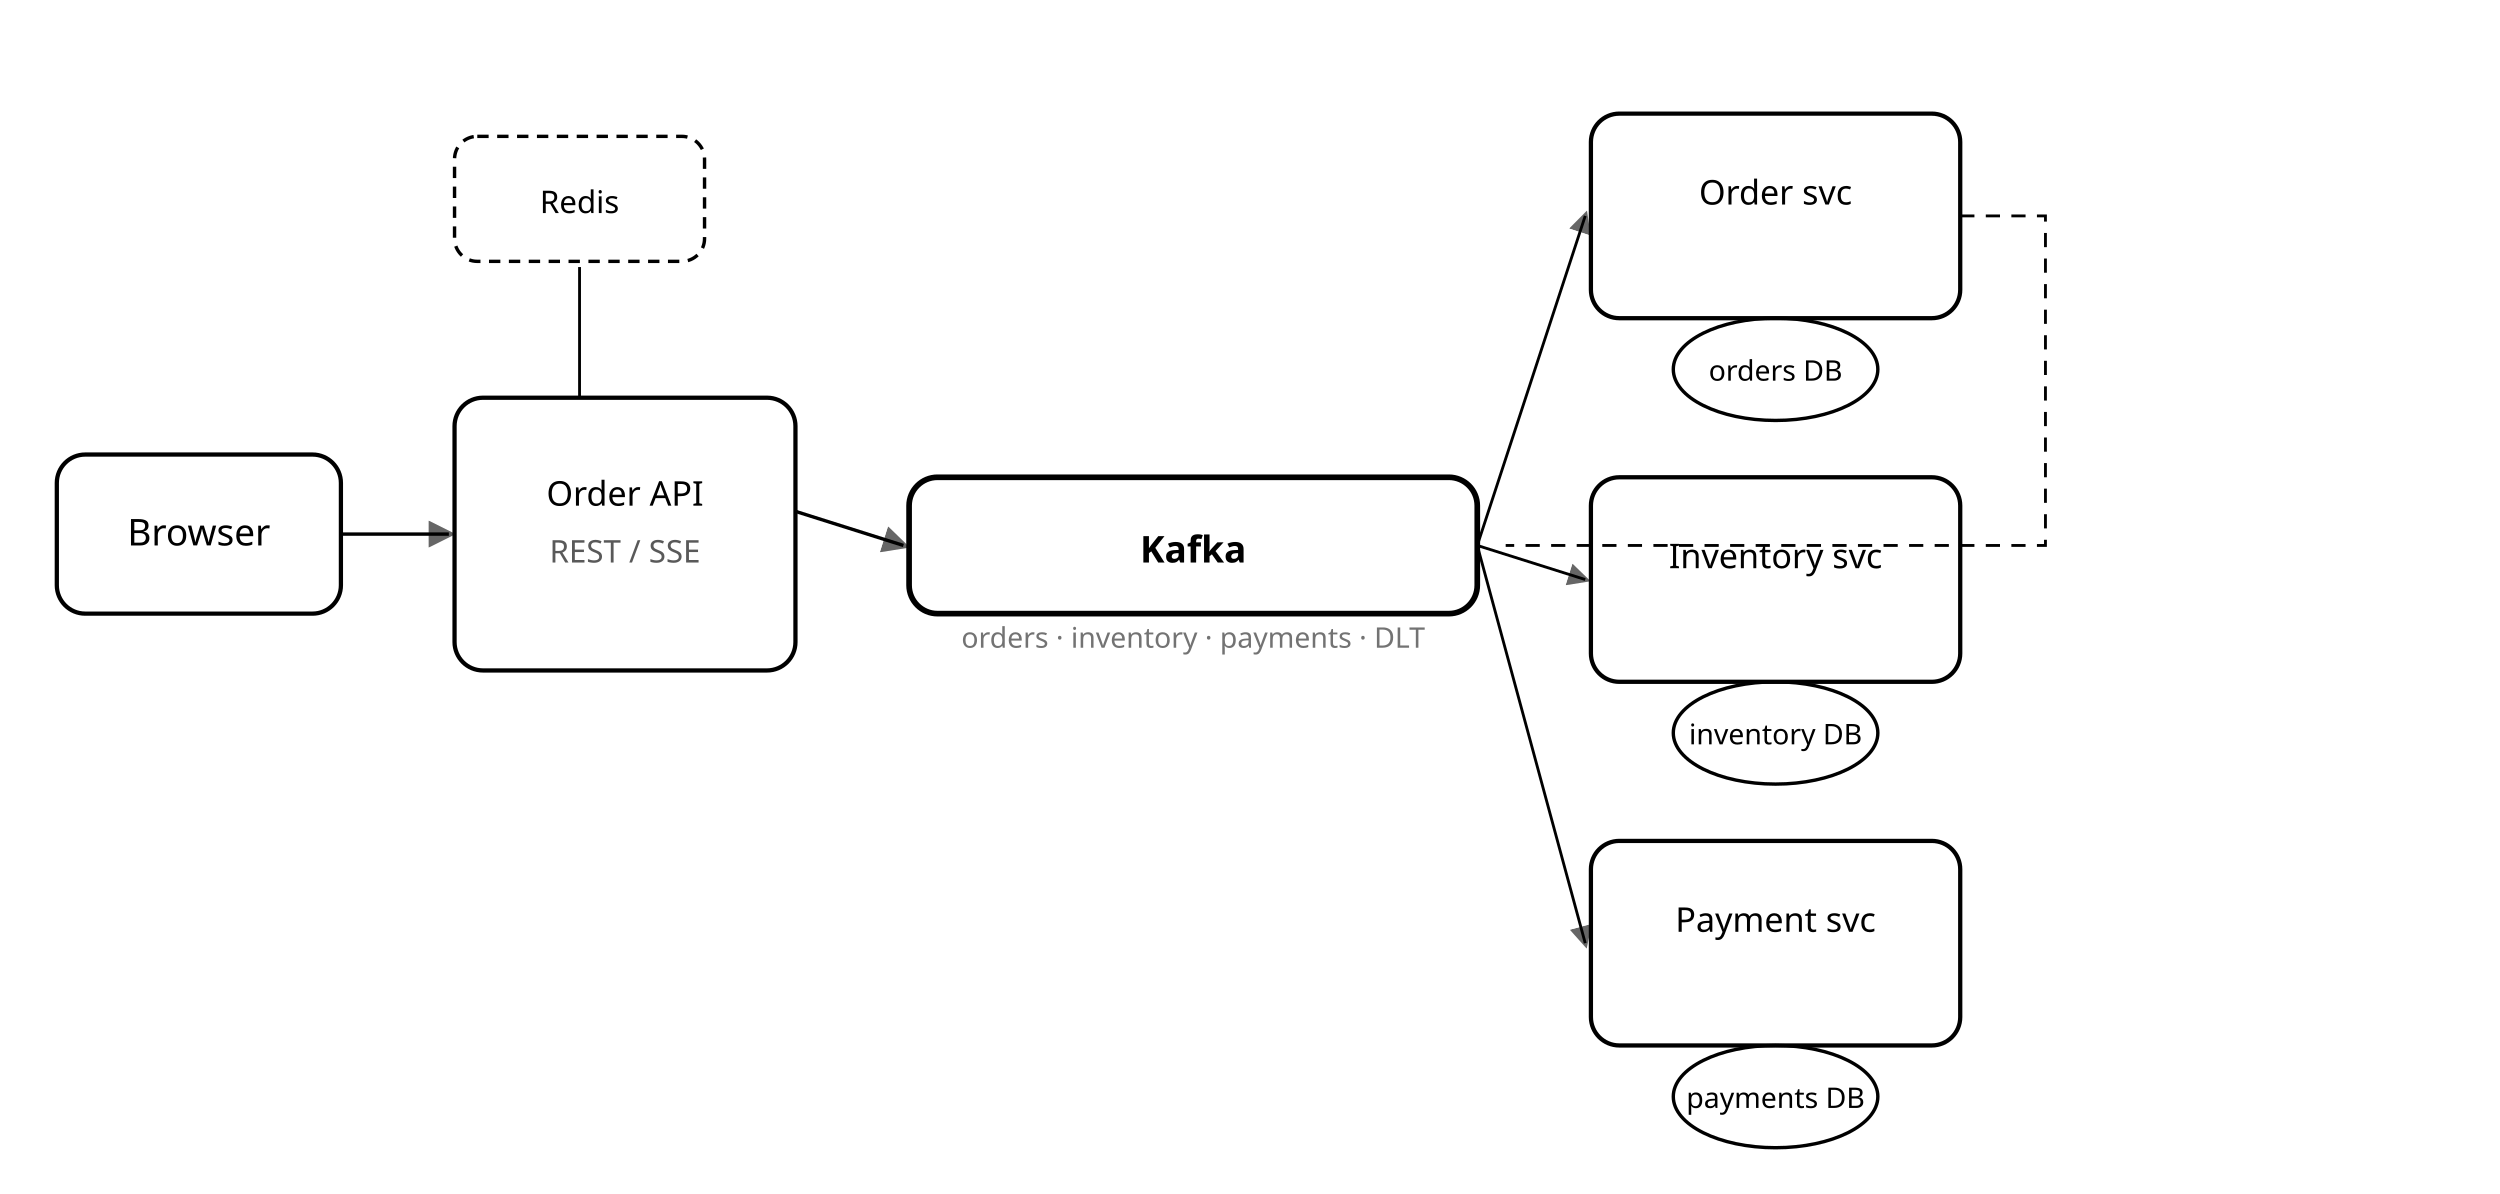
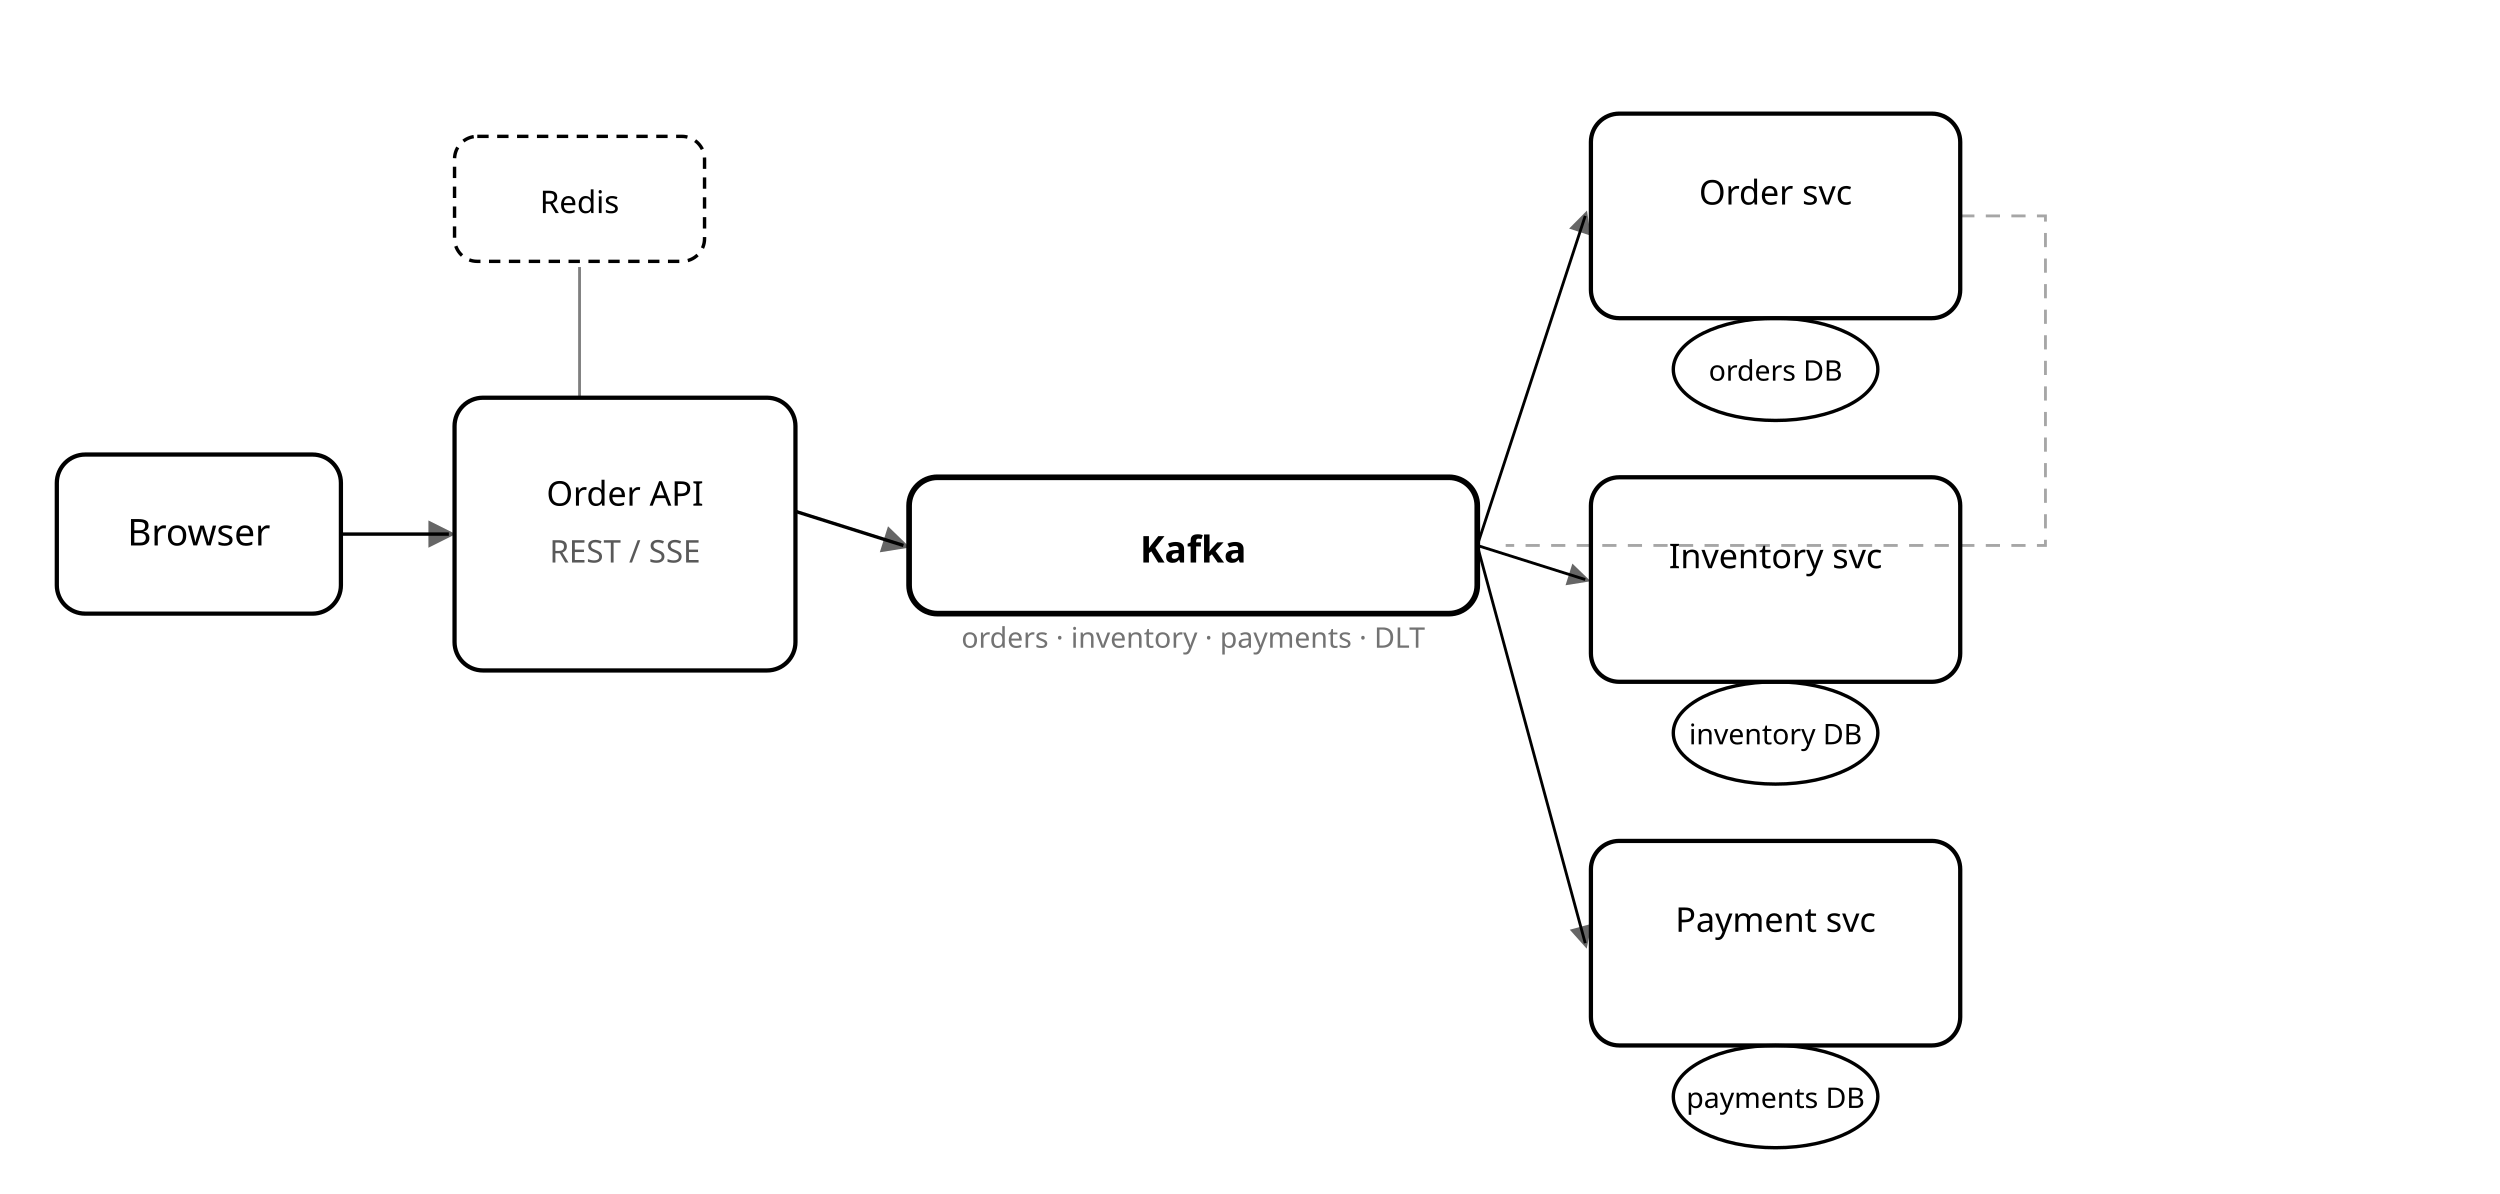
<svg xmlns="http://www.w3.org/2000/svg" role="img" viewBox="0 0 880 420" aria-labelledby="of-arch-title of-arch-desc">
-   <defs>
-     <marker id="of-arrow" markerWidth="8" markerHeight="8" refX="6" refY="4" orient="auto">
-       <path d="M0,0 L8,4 L0,8 Z" fill="currentColor" opacity="0.6" />
-     </marker>
-   </defs>
  <g class="arch-node" style="--i:0">
    <rect x="20" y="160" width="100" height="56" rx="10" fill="none" stroke="currentColor" stroke-width="1.5" />
    <text x="70" y="192" text-anchor="middle" font-size="13" fill="currentColor" font-family="system-ui,sans-serif">Browser</text>
  </g>
-   <line class="arch-edge" style="--i:1" pathLength="1" x1="120" y1="188" x2="158" y2="188" stroke="currentColor" stroke-width="1.2" marker-end="url(#of-arrow)" />
  <g class="arch-node" style="--i:2">
    <rect x="160" y="140" width="120" height="96" rx="10" fill="none" stroke="currentColor" stroke-width="1.5" />
    <text x="220" y="178" text-anchor="middle" font-size="12" fill="currentColor" font-family="system-ui,sans-serif">Order API</text>
    <text x="220" y="198" text-anchor="middle" font-size="11" fill="currentColor" opacity="0.65" font-family="system-ui,sans-serif">REST / SSE</text>
  </g>
-   <line class="arch-edge arch-edge--fade" style="--i:3;--arch-fade:0.5" x1="204" y1="140" x2="204" y2="94" stroke="currentColor" stroke-width="1" />
-   <g class="arch-node" style="--i:4">
+   <g class="arch-node" style="--i:3">
    <rect x="160" y="48" width="88" height="44" rx="8" fill="none" stroke="currentColor" stroke-width="1.2" stroke-dasharray="4 3" />
    <text x="204" y="75" text-anchor="middle" font-size="11" fill="currentColor" font-family="system-ui,sans-serif">Redis</text>
  </g>
-   <line class="arch-edge" style="--i:5" pathLength="1" x1="280" y1="180" x2="318" y2="192" stroke="currentColor" stroke-width="1.2" marker-end="url(#of-arrow)" />
-   <g class="arch-node" style="--i:6">
+   <g class="arch-node" style="--i:5">
    <rect x="320" y="168" width="200" height="48" rx="10" fill="none" stroke="currentColor" stroke-width="2" />
    <text x="420" y="198" text-anchor="middle" font-size="13" fill="currentColor" font-weight="600" font-family="system-ui,sans-serif">Kafka</text>
    <text x="420" y="228" text-anchor="middle" font-size="10" fill="currentColor" opacity="0.55" font-family="system-ui,sans-serif">orders · inventory · payments · DLT</text>
  </g>
-   <line class="arch-edge" style="--i:7" pathLength="1" x1="520" y1="192" x2="558" y2="76" stroke="currentColor" stroke-width="1" marker-end="url(#of-arrow)" />
-   <g class="arch-node" style="--i:8">
+   <g class="arch-node" style="--i:9">
    <rect x="560" y="40" width="130" height="72" rx="10" fill="none" stroke="currentColor" stroke-width="1.5" />
    <text x="625" y="72" text-anchor="middle" font-size="12" fill="currentColor" font-family="system-ui,sans-serif">Order svc</text>
+   </g>
+   <g class="arch-node" style="--i:10">
+     <rect x="560" y="168" width="130" height="72" rx="10" fill="none" stroke="currentColor" stroke-width="1.5" />
+     <text x="625" y="200" text-anchor="middle" font-size="12" fill="currentColor" font-family="system-ui,sans-serif">Inventory svc</text>
+   </g>
+   <g class="arch-node" style="--i:11">
+     <rect x="560" y="296" width="130" height="72" rx="10" fill="none" stroke="currentColor" stroke-width="1.5" />
+     <text x="625" y="328" text-anchor="middle" font-size="12" fill="currentColor" font-family="system-ui,sans-serif">Payment svc</text>
+   </g>
+   <g class="arch-node" style="--i:12">
    <ellipse cx="625" cy="130" rx="36" ry="18" fill="none" stroke="currentColor" stroke-width="1.2" />
    <text x="625" y="134" text-anchor="middle" font-size="10" fill="currentColor" font-family="system-ui,sans-serif">orders DB</text>
  </g>
-   <line class="arch-edge" style="--i:9" pathLength="1" x1="520" y1="192" x2="558" y2="204" stroke="currentColor" stroke-width="1" marker-end="url(#of-arrow)" />
-   <g class="arch-node" style="--i:10">
-     <rect x="560" y="168" width="130" height="72" rx="10" fill="none" stroke="currentColor" stroke-width="1.5" />
-     <text x="625" y="200" text-anchor="middle" font-size="12" fill="currentColor" font-family="system-ui,sans-serif">Inventory svc</text>
+   <g class="arch-node" style="--i:13">
    <ellipse cx="625" cy="258" rx="36" ry="18" fill="none" stroke="currentColor" stroke-width="1.2" />
    <text x="625" y="262" text-anchor="middle" font-size="10" fill="currentColor" font-family="system-ui,sans-serif">inventory DB</text>
  </g>
-   <line class="arch-edge" style="--i:11" pathLength="1" x1="520" y1="192" x2="558" y2="332" stroke="currentColor" stroke-width="1" marker-end="url(#of-arrow)" />
-   <g class="arch-node" style="--i:12">
-     <rect x="560" y="296" width="130" height="72" rx="10" fill="none" stroke="currentColor" stroke-width="1.5" />
-     <text x="625" y="328" text-anchor="middle" font-size="12" fill="currentColor" font-family="system-ui,sans-serif">Payment svc</text>
+   <g class="arch-node" style="--i:14">
    <ellipse cx="625" cy="386" rx="36" ry="18" fill="none" stroke="currentColor" stroke-width="1.2" />
    <text x="625" y="390" text-anchor="middle" font-size="10" fill="currentColor" font-family="system-ui,sans-serif">payments DB</text>
  </g>
-   <path class="arch-edge arch-edge--fade" style="--i:13;--arch-fade:0.35" d="M690,76 L720,76 L720,192 L530,192" fill="none" stroke="currentColor" stroke-width="1" stroke-dasharray="5 4" />
+   <path class="arch-edge" style="--i:1" pathLength="1" d="M120,188 L158,188" fill="none" stroke="currentColor" stroke-width="1.2" />
+   <path class="arch-arrow" style="--i:1" d="M150.8,192.8 L160.4,188 L150.8,183.2 Z" fill="currentColor" opacity="0.6" />
+   <path class="arch-edge arch-edge--fade" style="--i:3;--arch-fade:0.5" d="M204,140 L204,94" fill="none" stroke="currentColor" stroke-width="1" opacity="0.5" />
+   <path class="arch-edge" style="--i:4" pathLength="1" d="M280,180 L318,192" fill="none" stroke="currentColor" stroke-width="1.2" />
+   <path class="arch-arrow" style="--i:4" d="M309.69,194.41 L320.29,192.72 L312.58,185.25 Z" fill="currentColor" opacity="0.6" />
+   <path class="arch-edge" style="--i:6" pathLength="1" d="M520,192 L558,76" fill="none" stroke="currentColor" stroke-width="1" />
+   <path class="arch-arrow" style="--i:6" d="M559.93,82.95 L558.62,74.1 L552.33,80.46 Z" fill="currentColor" opacity="0.6" />
+   <path class="arch-edge" style="--i:7" pathLength="1" d="M520,192 L558,204" fill="none" stroke="currentColor" stroke-width="1" />
+   <path class="arch-arrow" style="--i:7" d="M551.07,206.01 L559.91,204.6 L553.48,198.38 Z" fill="currentColor" opacity="0.6" />
+   <path class="arch-edge" style="--i:8" pathLength="1" d="M520,192 L558,332" fill="none" stroke="currentColor" stroke-width="1" />
+   <path class="arch-arrow" style="--i:8" d="M552.57,327.26 L558.52,333.93 L560.29,325.16 Z" fill="currentColor" opacity="0.6" />
+   <path class="arch-edge arch-edge--fade" style="--i:15;--arch-fade:0.35" d="M690,76 L720,76 L720,192 L530,192" fill="none" stroke="currentColor" stroke-width="1" opacity="0.35" stroke-dasharray="5 4" />
</svg>
